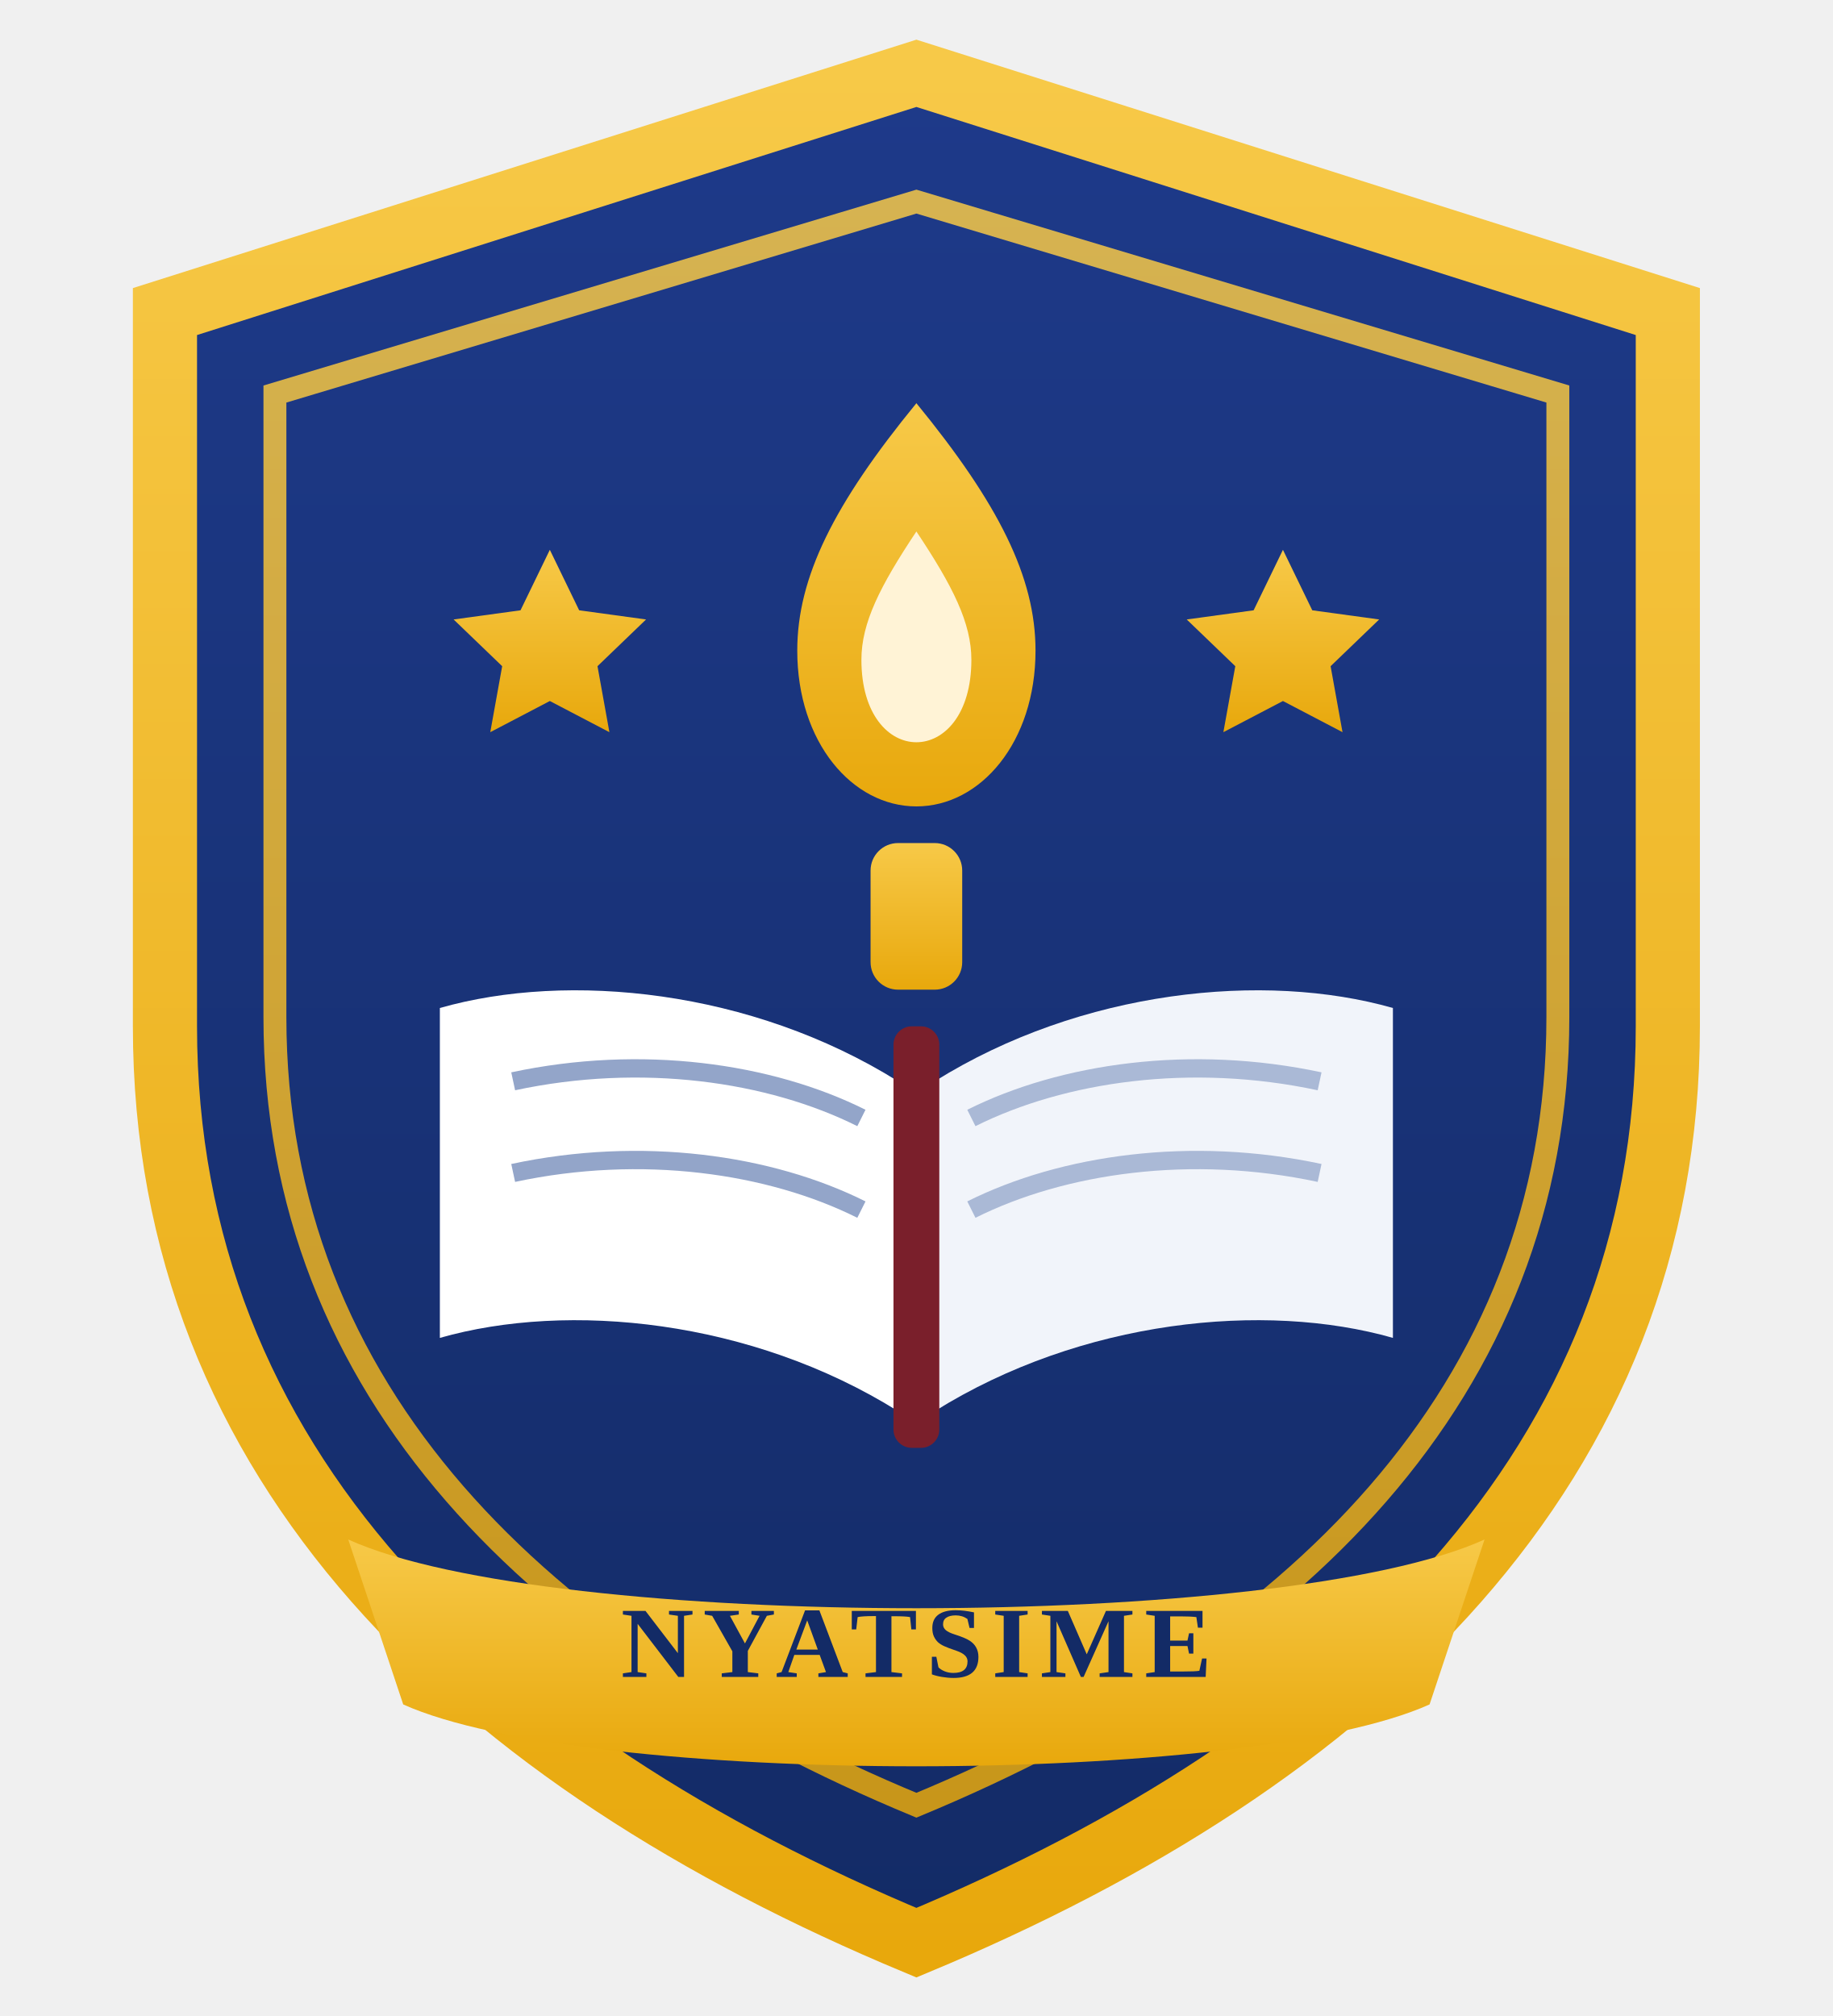
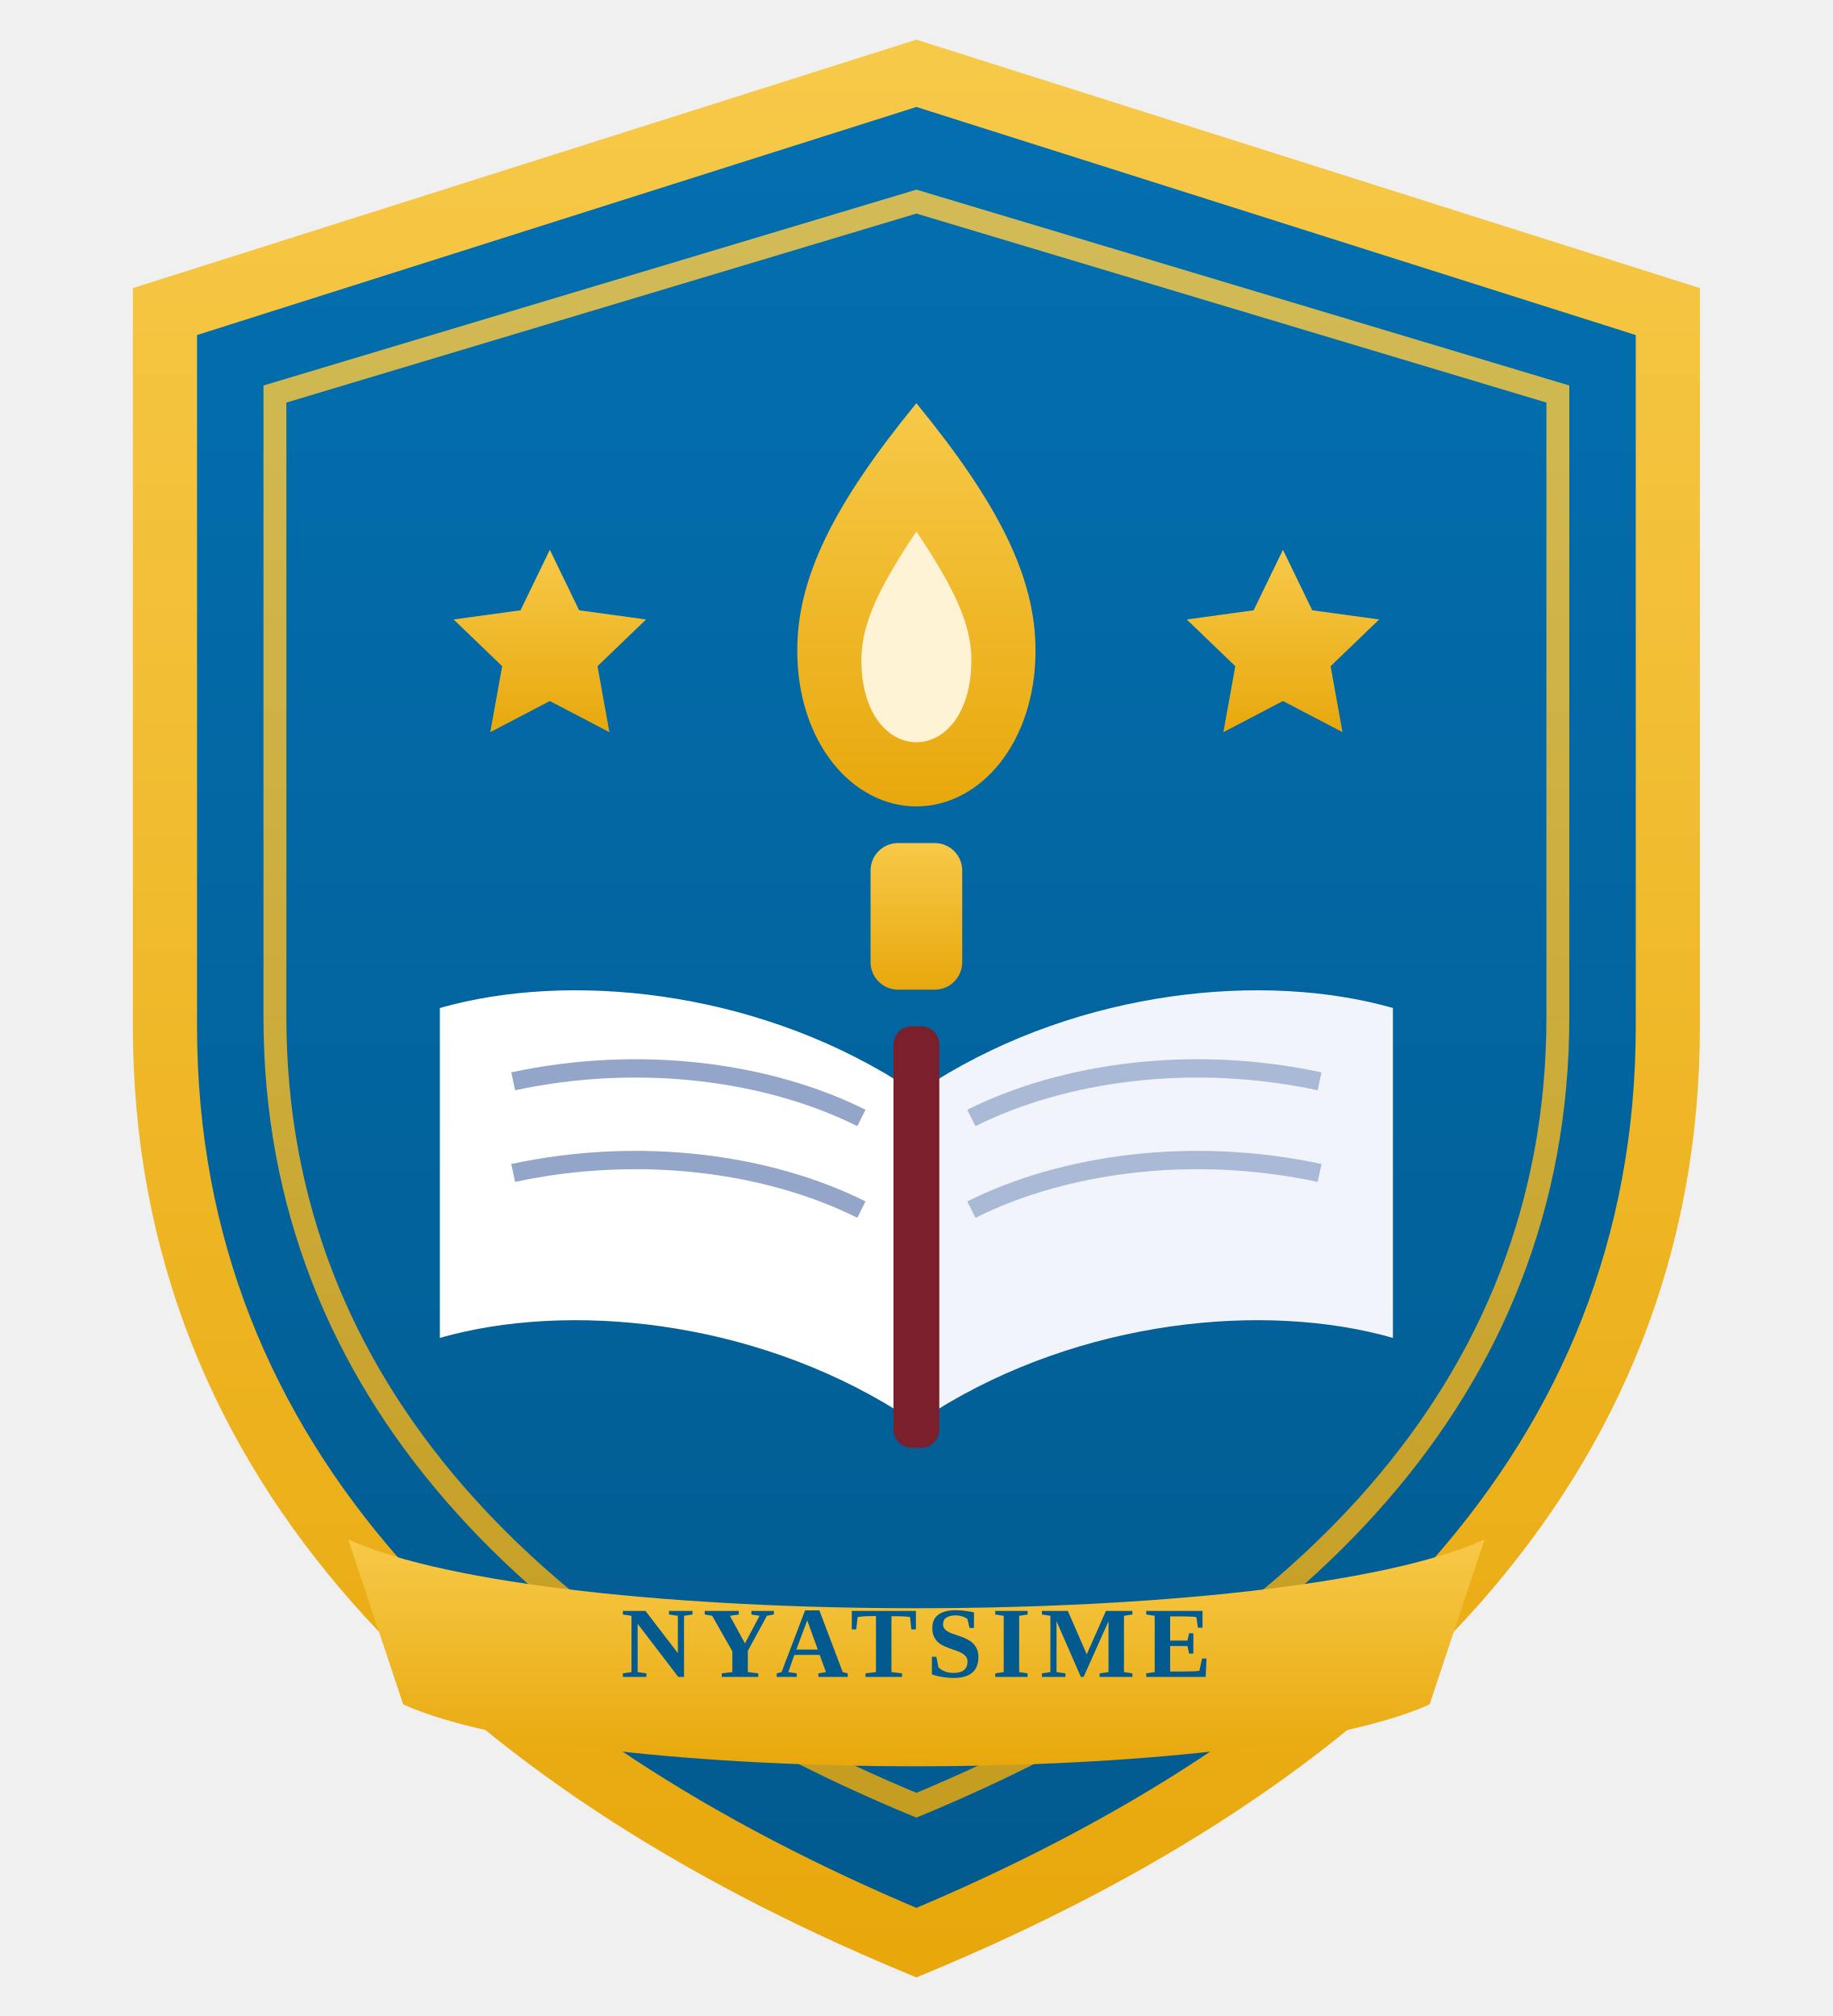
<svg xmlns="http://www.w3.org/2000/svg" viewBox="0 0 200 220" width="200" height="220">
  <defs>
    <linearGradient id="shieldFill" x1="0" y1="0" x2="0" y2="1">
-       <stop offset="0%" stop-color="#1E3A8A" />
-       <stop offset="100%" stop-color="#132B66" />
+       <stop offset="0%" stop-color="#0370b1" />
+       <stop offset="100%" stop-color="#025a8e" />
    </linearGradient>
    <linearGradient id="goldGrad" x1="0" y1="0" x2="0" y2="1">
      <stop offset="0%" stop-color="#F7C948" />
      <stop offset="100%" stop-color="#E8A80C" />
    </linearGradient>
  </defs>
  <path d="M100 8 L182 34 V112 C182 160 148 192 100 212 C52 192 18 160 18 112 V34 Z" fill="url(#shieldFill)" stroke="url(#goldGrad)" stroke-width="7" />
  <path d="M100 22 L170 43 V111 C170 152 141 180 100 197 C59 180 30 152 30 111 V43 Z" fill="none" stroke="url(#goldGrad)" stroke-width="2.5" opacity="0.85" />
  <g>
    <path d="M98 118 C82 108 62 106 48 110 V146 C62 142 82 144 98 154 Z" fill="#FFFFFF" />
    <path d="M102 118 C118 108 138 106 152 110 V146 C138 142 118 144 102 154 Z" fill="#F1F4FA" />
    <path d="M56 118 C70 115 84 117 94 122" stroke="#93A5C9" stroke-width="2" fill="none" />
    <path d="M56 128 C70 125 84 127 94 132" stroke="#93A5C9" stroke-width="2" fill="none" />
    <path d="M144 118 C130 115 116 117 106 122" stroke="#AAB9D6" stroke-width="2" fill="none" />
    <path d="M144 128 C130 125 116 127 106 132" stroke="#AAB9D6" stroke-width="2" fill="none" />
    <rect x="97.5" y="112" width="5" height="46" rx="2" fill="#7A1F2B" />
  </g>
  <g>
    <path d="M100 44 C109 55 113 63 113 71 C113 81 107 88 100 88 C93 88 87 81 87 71 C87 63 91 55 100 44 Z" fill="url(#goldGrad)" />
    <path d="M100 58 C104 64 106 68 106 72 C106 78 103 81 100 81 C97 81 94 78 94 72 C94 68 96 64 100 58 Z" fill="#FFF3D6" />
    <rect x="95" y="92" width="10" height="16" rx="3" fill="url(#goldGrad)" />
  </g>
  <g fill="url(#goldGrad)">
    <path d="M60 60 l3.2 6.6 7.3 1-5.3 5.1 1.3 7.2-6.5-3.4-6.5 3.4 1.3-7.2-5.3-5.1 7.3-1 Z" />
    <path d="M140 60 l3.2 6.6 7.3 1-5.3 5.1 1.3 7.2-6.5-3.4-6.5 3.4 1.3-7.2-5.3-5.1 7.3-1 Z" />
  </g>
  <path d="M38 168 C60 178 140 178 162 168 L156 186 C136 195 64 195 44 186 Z" fill="url(#goldGrad)" />
-   <text x="100" y="183" text-anchor="middle" font-family="Georgia, 'Times New Roman', serif" font-size="11" font-weight="bold" fill="#132B66" letter-spacing="1">NYATSIME</text>
+   <text x="100" y="183" text-anchor="middle" font-family="Georgia, 'Times New Roman', serif" font-size="11" font-weight="bold" fill="#025a8e" letter-spacing="1">NYATSIME</text>
</svg>
